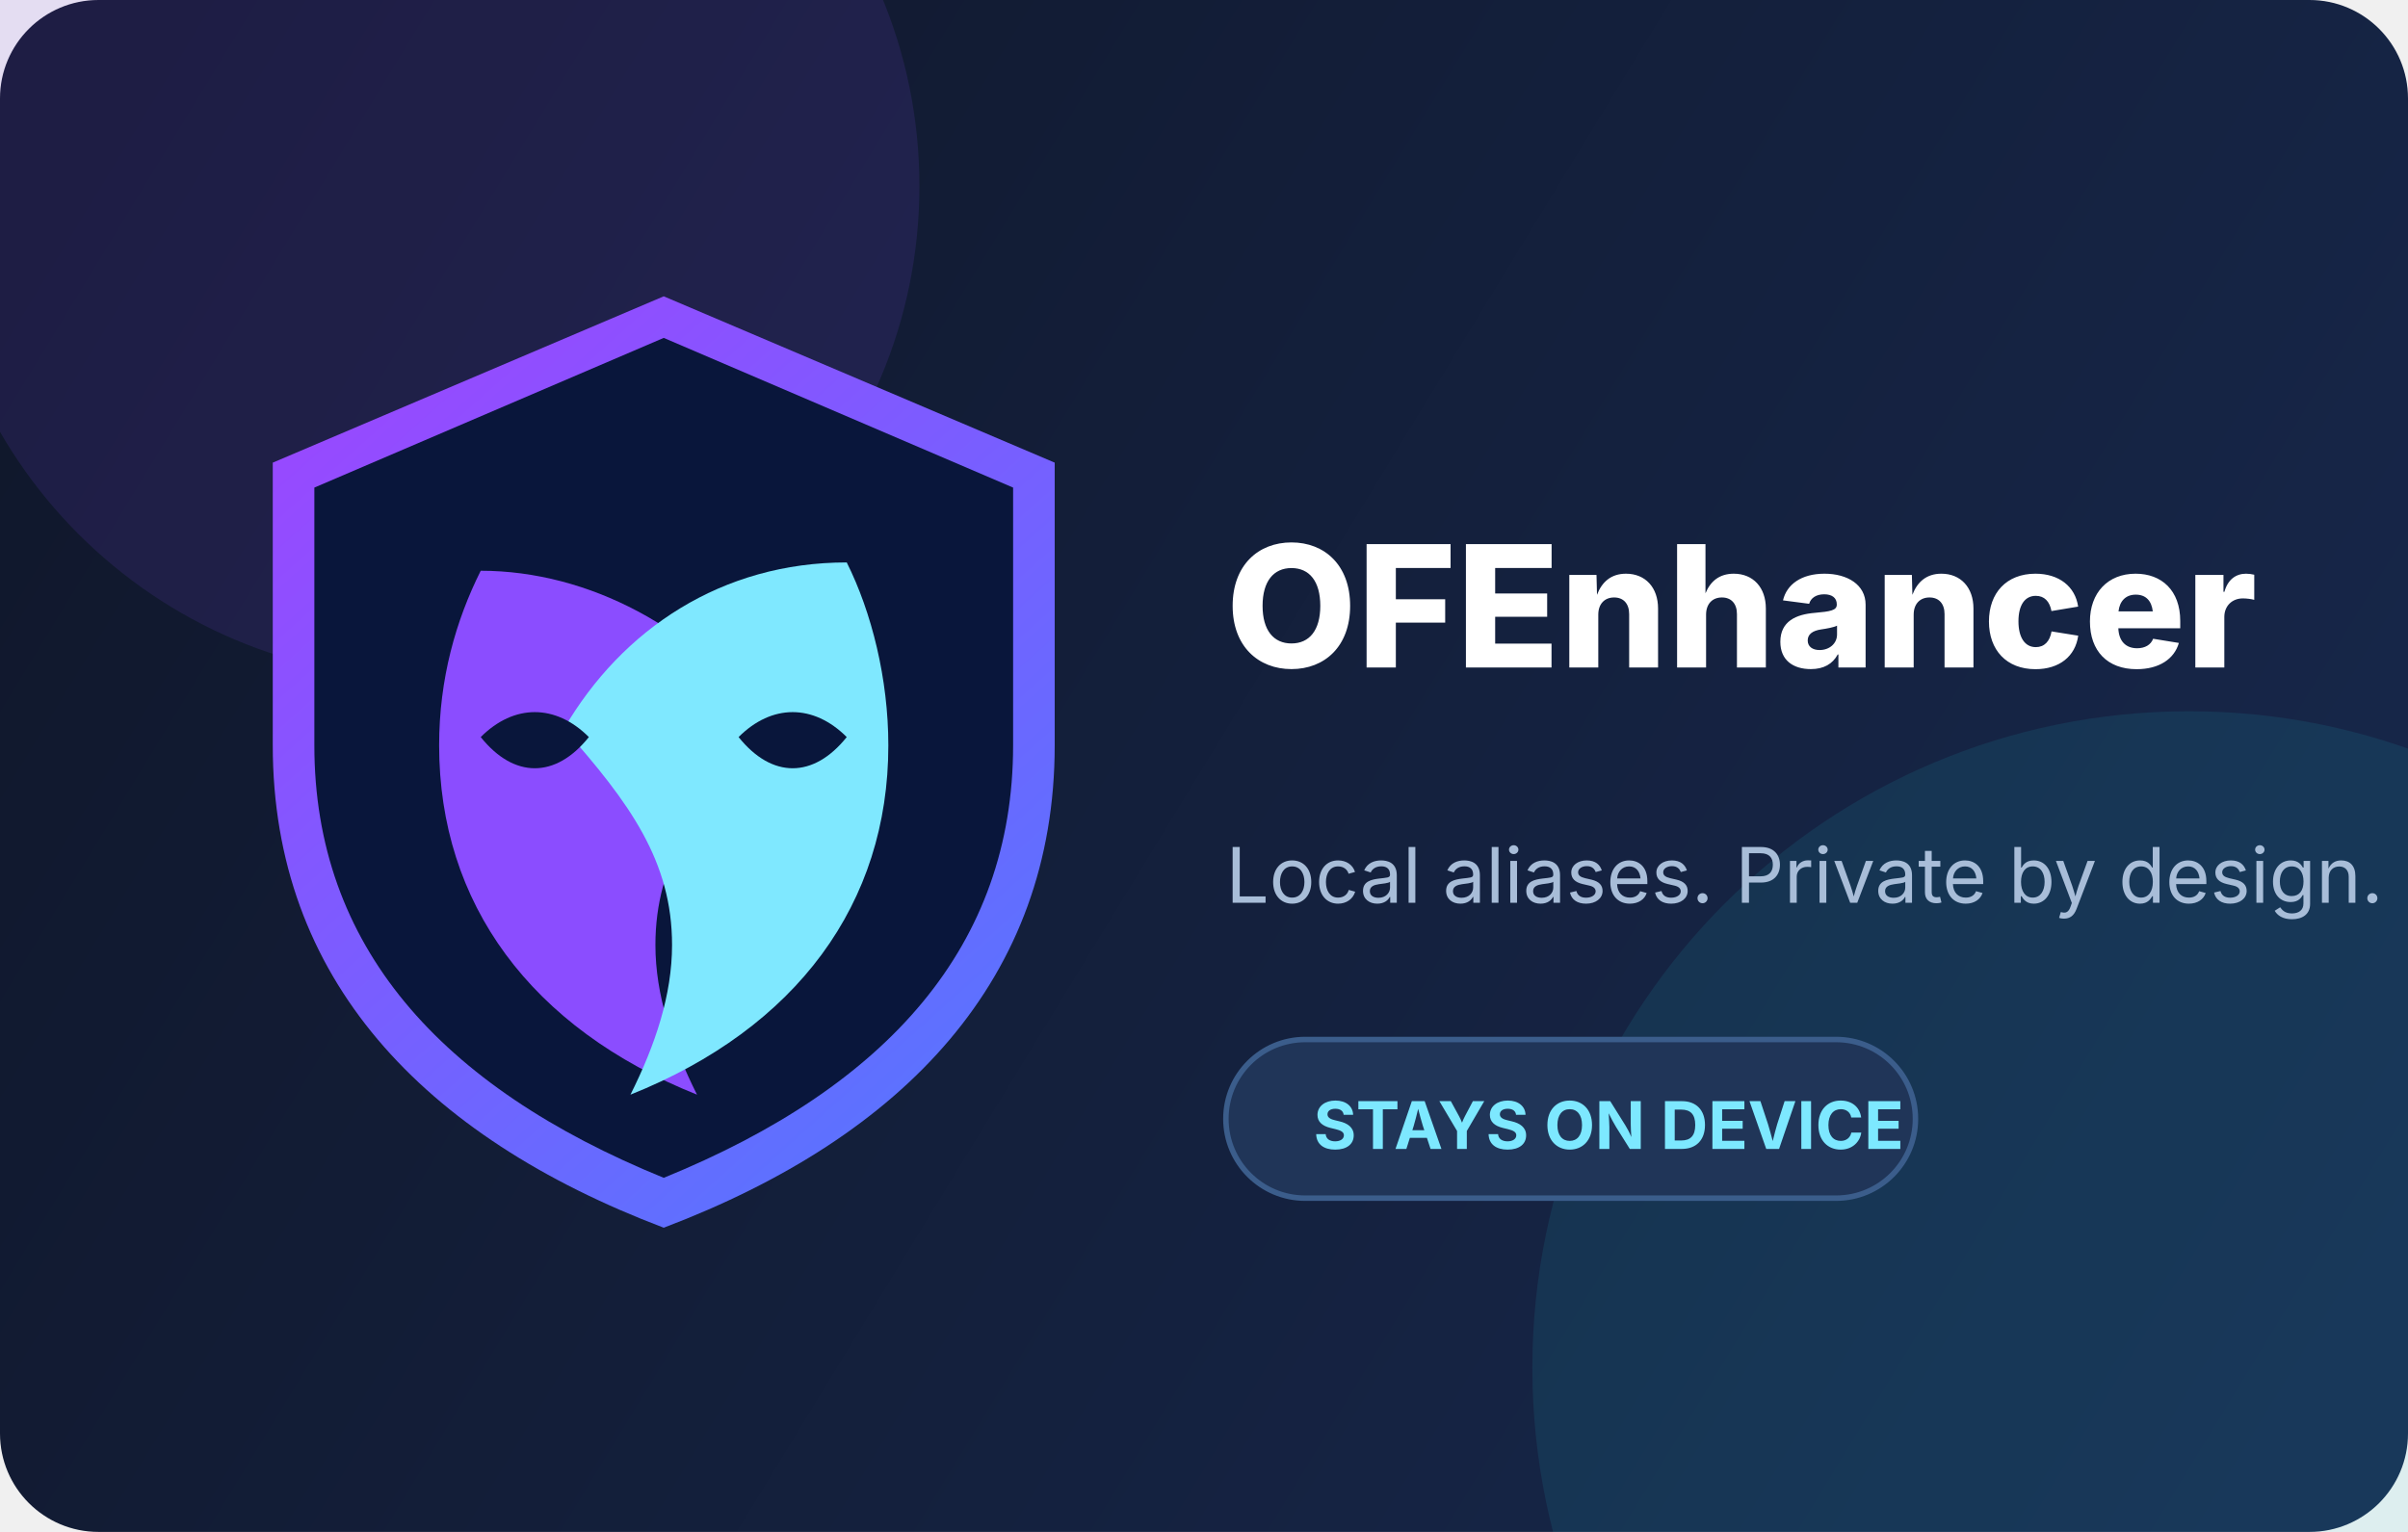
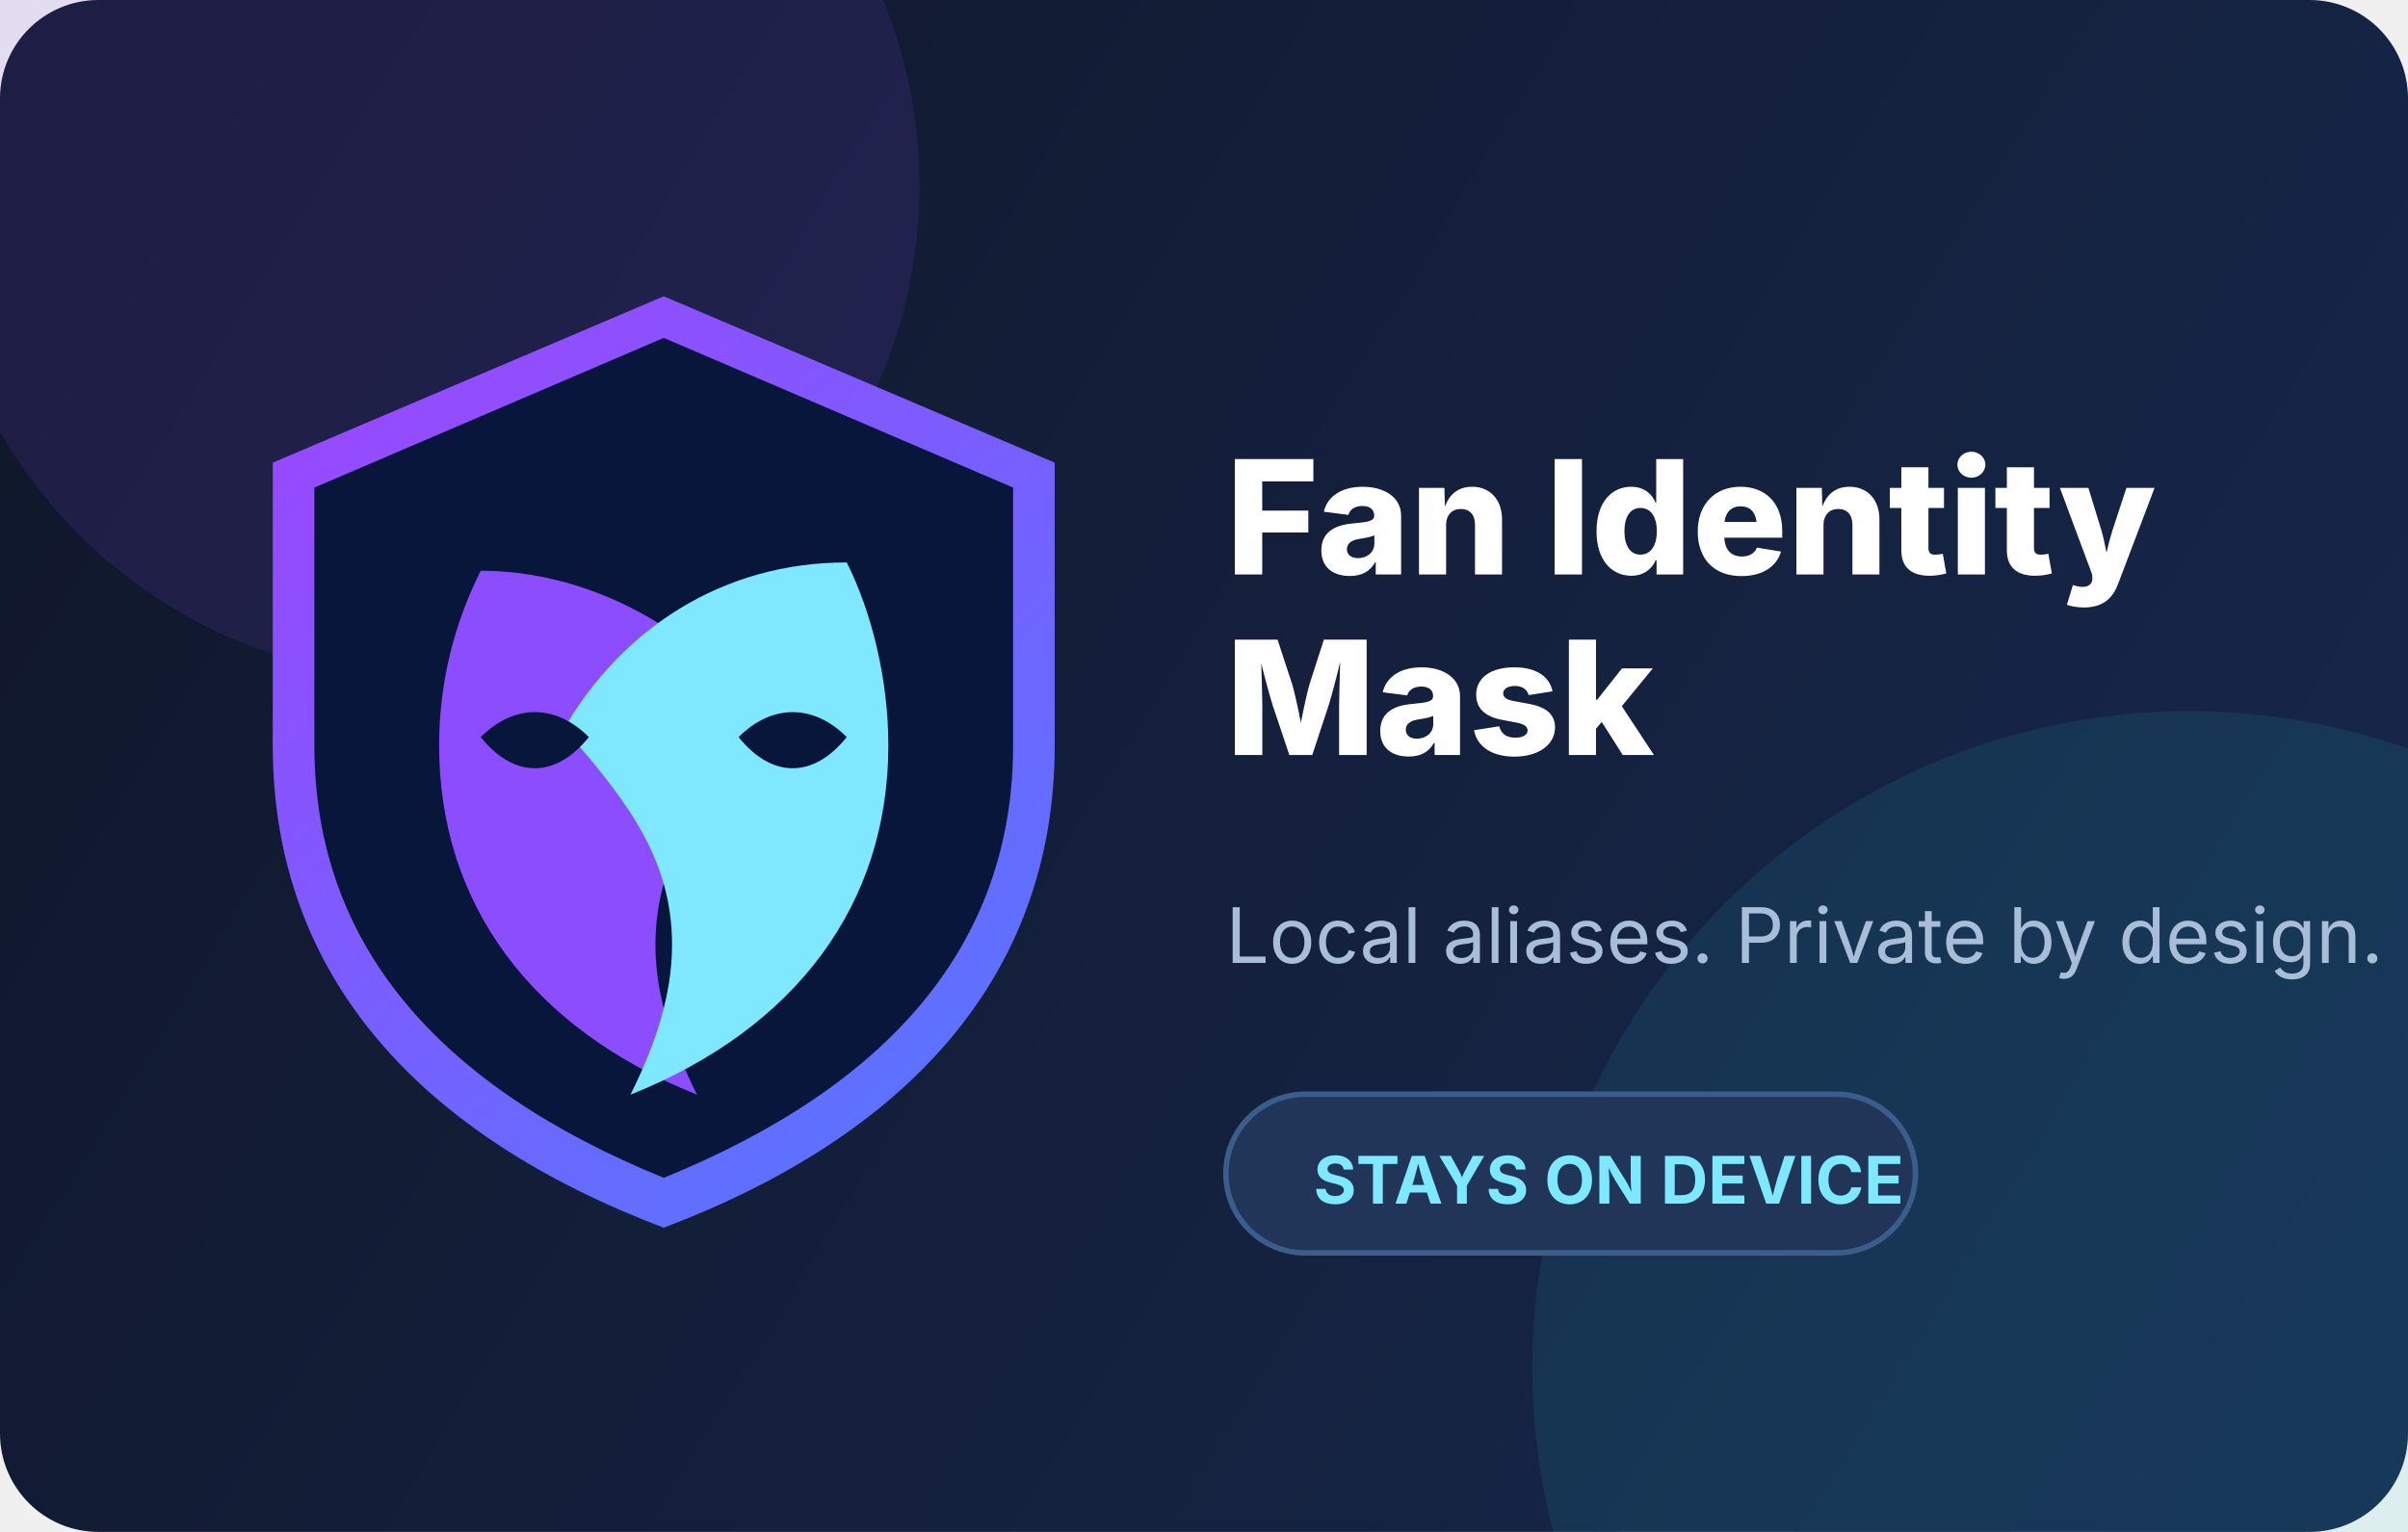
<svg xmlns="http://www.w3.org/2000/svg" viewBox="0 0 440 280">
  <defs>
    <linearGradient id="bg" x1="20" y1="18" x2="420" y2="262" gradientUnits="userSpaceOnUse">
      <stop stop-color="#10172b" />
      <stop offset="1" stop-color="#17284c" />
    </linearGradient>
    <linearGradient id="glow" x1="20" y1="20" x2="190" y2="210" gradientUnits="userSpaceOnUse">
      <stop stop-color="#9948ff" />
      <stop offset=".55" stop-color="#4d7cff" />
      <stop offset="1" stop-color="#25dff0" />
    </linearGradient>
  </defs>
  <rect width="440" height="280" rx="18" fill="url(#bg)" />
  <circle cx="78" cy="34" r="90" fill="#8a4cff" opacity=".12" />
  <circle cx="400" cy="250" r="120" fill="#22ddec" opacity=".09" />
  <g transform="translate(24 42) scale(1.52)">
    <path d="M64 8 111 28v34c0 28-18 47-47 58C35 109 17 90 17 62V28L64 8Z" fill="url(#glow)" />
    <path d="M64 13 106 31v31c0 24-15 41-42 52-27-11-42-28-42-52V31L64 13Z" fill="#09163b" />
    <path d="M42 41c13 0 26 7 34 18-8 10-13 17-13 27 0 6 2 12 5 18-20-8-31-23-31-42 0-8 2-15 5-21Z" fill="#8b4dff" />
    <path d="M86 40c-15 0-27 8-34 20 8 9 13 16 13 26 0 6-2 12-5 18 20-8 31-23 31-42 0-8-2-16-5-22Z" fill="#7fe8ff" />
    <path d="M42 61c4-4 9-4 13 0-4 5-9 5-13 0Zm31 0c4-4 9-4 13 0-4 5-9 5-13 0Z" fill="#09163b" />
  </g>
-   <text x="224" y="122" fill="#ffffff" font-family="Inter,Segoe UI,sans-serif" font-size="31" font-weight="800">OFEnhancer</text>
-   <text x="224" y="165" fill="#a8bdd8" font-family="Inter,Segoe UI,sans-serif" font-size="14">Local aliases. Private by design.</text>
-   <rect x="224" y="190" width="126" height="29" rx="14.5" fill="#203558" stroke="#3b5d8b" />
-   <text x="240" y="210" fill="#7de8ff" font-family="Inter,Segoe UI,sans-serif" font-size="12" font-weight="700">STAYS ON DEVICE</text>
+   <text x="224" y="105" fill="#ffffff" font-family="Inter,Segoe UI,sans-serif" font-size="29" font-weight="800">Fan Identity</text>
+   <text x="224" y="138" fill="#ffffff" font-family="Inter,Segoe UI,sans-serif" font-size="29" font-weight="800">Mask</text>
+   <text x="224" y="176" fill="#a8bdd8" font-family="Inter,Segoe UI,sans-serif" font-size="14">Local aliases. Private by design.</text>
+   <rect x="224" y="200" width="126" height="29" rx="14.5" fill="#203558" stroke="#3b5d8b" />
+   <text x="240" y="220" fill="#7de8ff" font-family="Inter,Segoe UI,sans-serif" font-size="12" font-weight="700">STAYS ON DEVICE</text>
</svg>
